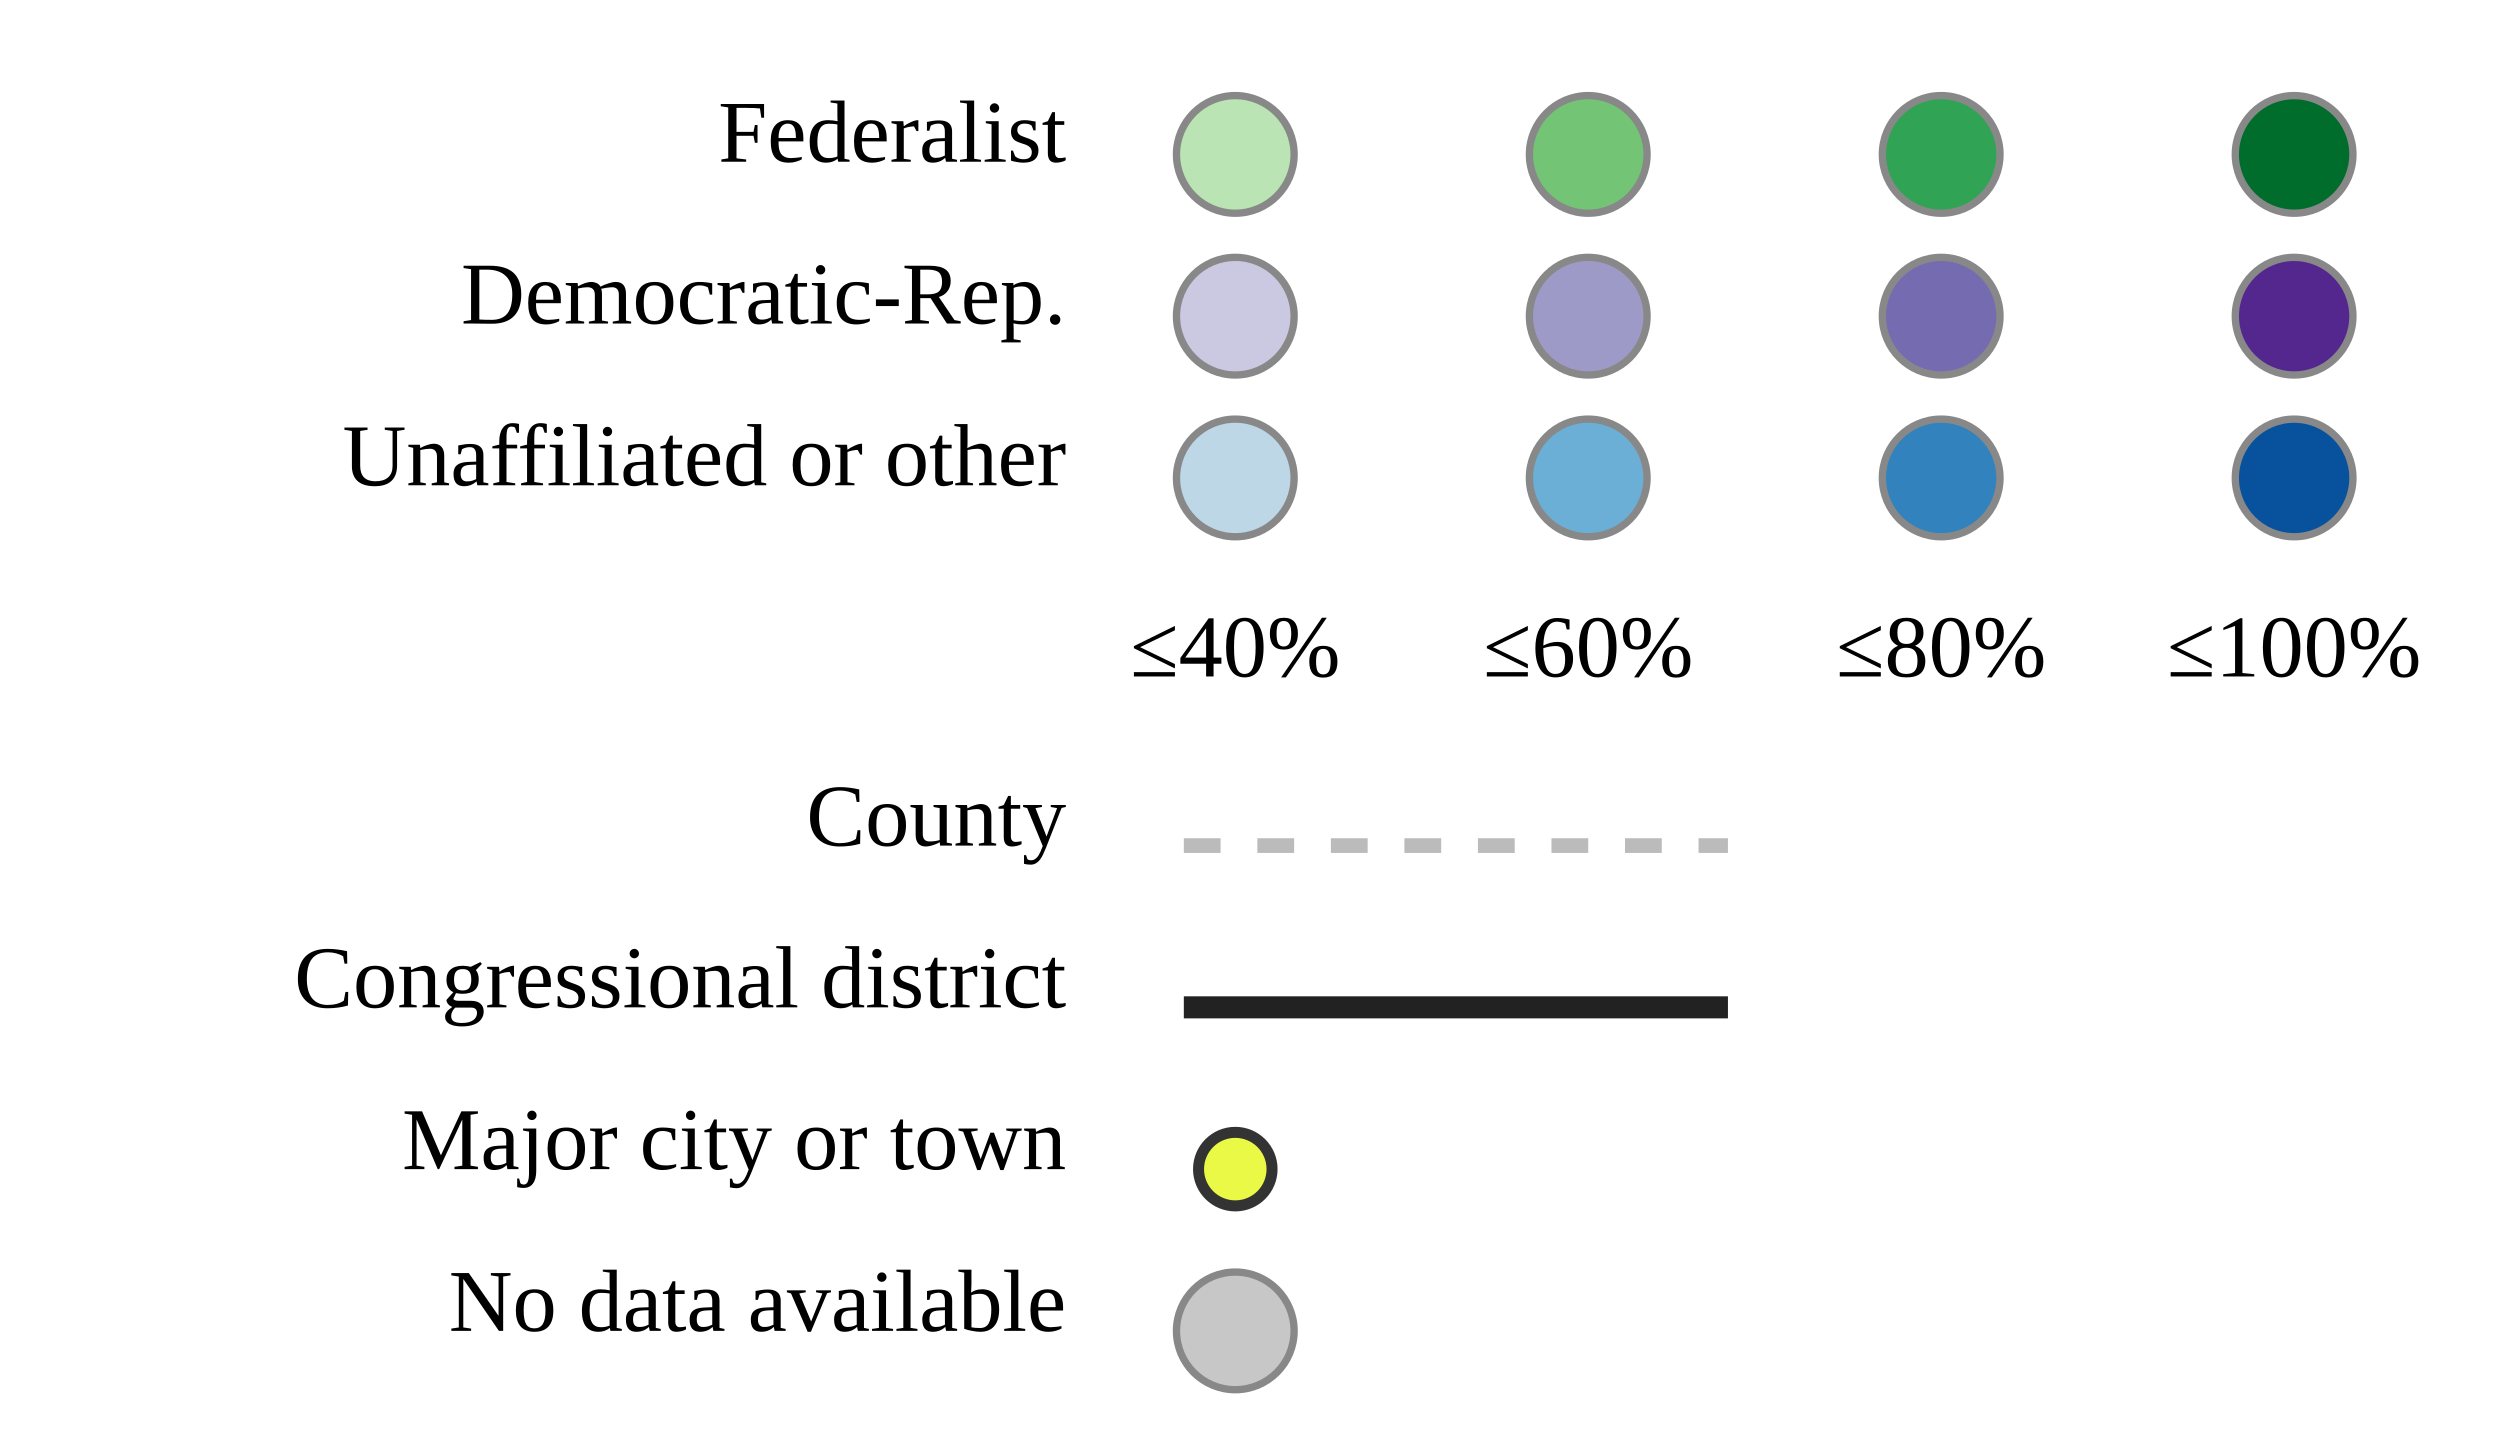
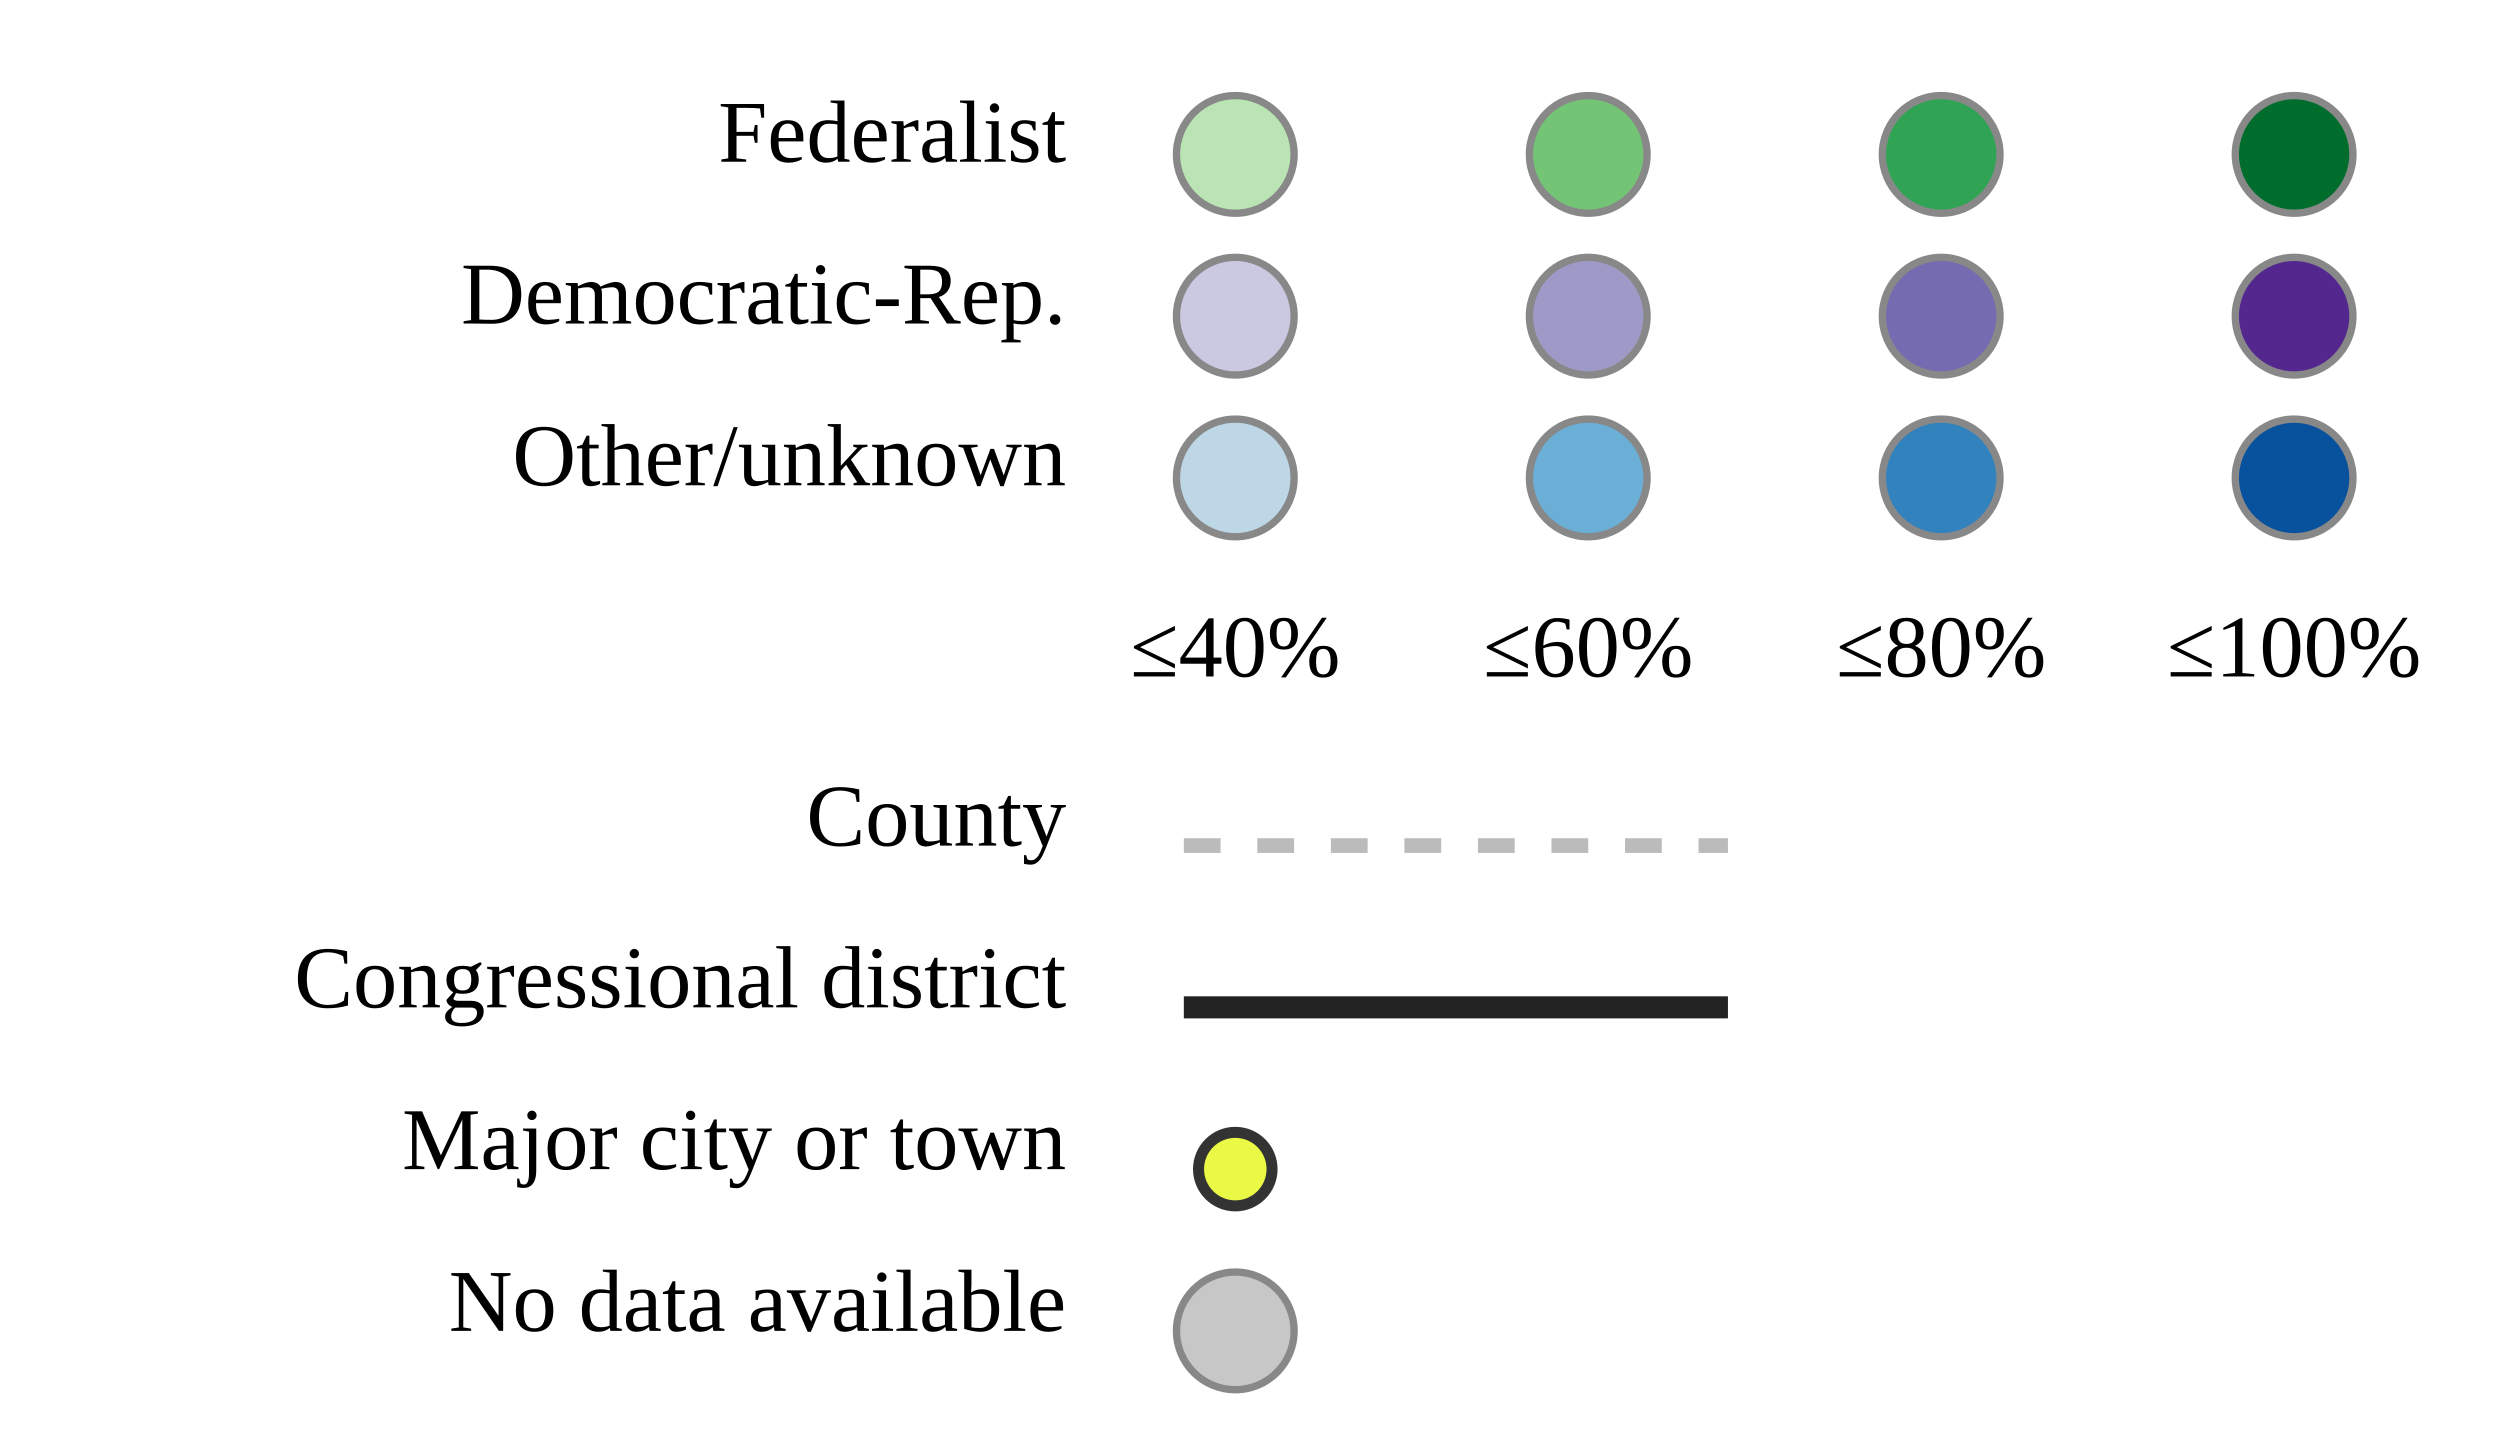
<svg xmlns="http://www.w3.org/2000/svg" id="legend" width="340px" height="197" version="1.1" style="height:197px;width:340px;perspective-origin:170px 98.5px;transform-origin:170px 98.5px;">
  <text text-anchor="end" alignment-baseline="middle" x="145" y="22" style="display:block;height:auto;overflow-x:visible;overflow-y:visible;white-space:nowrap;width:auto;perspective-origin:110.328px 0px;transform-origin:0px 0px;alignment-baseline:middle;text-anchor:end;">Federalist</text>
  <circle cx="168" cy="21" r="8" fill="#bae4b3" stroke="#888" style="height:auto;overflow-x:visible;overflow-y:visible;width:auto;perspective-origin:0px 0px;transform-origin:0px 0px;fill:rgb(186, 228, 179);stroke:rgb(136, 136, 136);cx:168px;cy:21px;r:8px;" />
  <circle cx="216" cy="21" r="8" fill="#74c476" stroke="#888" style="height:auto;overflow-x:visible;overflow-y:visible;width:auto;perspective-origin:0px 0px;transform-origin:0px 0px;fill:rgb(116, 196, 118);stroke:rgb(136, 136, 136);cx:216px;cy:21px;r:8px;" />
  <circle cx="264" cy="21" r="8" fill="#31a354" stroke="#888" style="height:auto;overflow-x:visible;overflow-y:visible;width:auto;perspective-origin:0px 0px;transform-origin:0px 0px;fill:rgb(49, 163, 84);stroke:rgb(136, 136, 136);cx:264px;cy:21px;r:8px;" />
  <circle cx="312" cy="21" r="8" fill="#006d2c" stroke="#888" style="height:auto;overflow-x:visible;overflow-y:visible;width:auto;perspective-origin:0px 0px;transform-origin:0px 0px;fill:rgb(0, 109, 44);stroke:rgb(136, 136, 136);cx:312px;cy:21px;r:8px;" />
  <text text-anchor="end" alignment-baseline="middle" x="145" y="44" style="display:block;height:auto;overflow-x:visible;overflow-y:visible;white-space:nowrap;width:auto;perspective-origin:105.453px 0px;transform-origin:0px 0px;alignment-baseline:middle;text-anchor:end;">Democratic-Rep.</text>
  <circle cx="168" cy="43" r="8" fill="#cbc9e2" stroke="#888" style="height:auto;overflow-x:visible;overflow-y:visible;width:auto;perspective-origin:0px 0px;transform-origin:0px 0px;fill:rgb(203, 201, 226);stroke:rgb(136, 136, 136);cx:168px;cy:43px;r:8px;" />
  <circle cx="216" cy="43" r="8" fill="#9e9ac8" stroke="#888" style="height:auto;overflow-x:visible;overflow-y:visible;width:auto;perspective-origin:0px 0px;transform-origin:0px 0px;fill:rgb(158, 154, 200);stroke:rgb(136, 136, 136);cx:216px;cy:43px;r:8px;" />
  <circle cx="264" cy="43" r="8" fill="#756bb1" stroke="#888" style="height:auto;overflow-x:visible;overflow-y:visible;width:auto;perspective-origin:0px 0px;transform-origin:0px 0px;fill:rgb(117, 107, 177);stroke:rgb(136, 136, 136);cx:264px;cy:43px;r:8px;" />
  <circle cx="312" cy="43" r="8" fill="#54278f" stroke="#888" style="height:auto;overflow-x:visible;overflow-y:visible;width:auto;perspective-origin:0px 0px;transform-origin:0px 0px;fill:rgb(84, 39, 143);stroke:rgb(136, 136, 136);cx:312px;cy:43px;r:8px;" />
-   <text text-anchor="end" alignment-baseline="middle" x="145" y="66" style="display:block;height:auto;overflow-x:visible;overflow-y:visible;white-space:nowrap;width:auto;perspective-origin:79.703px 0px;transform-origin:0px 0px;alignment-baseline:middle;text-anchor:end;">Unaffiliated or other</text>
+   <text text-anchor="end" alignment-baseline="middle" x="145" y="66" style="display:block;height:auto;overflow-x:visible;overflow-y:visible;white-space:nowrap;width:auto;perspective-origin:79.703px 0px;transform-origin:0px 0px;alignment-baseline:middle;text-anchor:end;">Other/unknown</text>
  <circle cx="168" cy="65" r="8" fill="#bdd7e7" stroke="#888" style="height:auto;overflow-x:visible;overflow-y:visible;width:auto;perspective-origin:0px 0px;transform-origin:0px 0px;fill:rgb(189, 215, 231);stroke:rgb(136, 136, 136);cx:168px;cy:65px;r:8px;" />
  <circle cx="216" cy="65" r="8" fill="#6baed6" stroke="#888" style="height:auto;overflow-x:visible;overflow-y:visible;width:auto;perspective-origin:0px 0px;transform-origin:0px 0px;fill:rgb(107, 174, 214);stroke:rgb(136, 136, 136);cx:216px;cy:65px;r:8px;" />
  <circle cx="264" cy="65" r="8" fill="#3182bd" stroke="#888" style="height:auto;overflow-x:visible;overflow-y:visible;width:auto;perspective-origin:0px 0px;transform-origin:0px 0px;fill:rgb(49, 130, 189);stroke:rgb(136, 136, 136);cx:264px;cy:65px;r:8px;" />
  <circle cx="312" cy="65" r="8" fill="#08519c" stroke="#888" style="height:auto;overflow-x:visible;overflow-y:visible;width:auto;perspective-origin:0px 0px;transform-origin:0px 0px;fill:rgb(8, 81, 156);stroke:rgb(136, 136, 136);cx:312px;cy:65px;r:8px;" />
  <text x="168" y="92" text-anchor="middle" style="display:block;height:auto;overflow-x:visible;overflow-y:visible;white-space:nowrap;width:auto;perspective-origin:167.984px 0px;transform-origin:0px 0px;text-anchor:middle;">≤40%</text>
  <text x="216" y="92" text-anchor="middle" style="display:block;height:auto;overflow-x:visible;overflow-y:visible;white-space:nowrap;width:auto;perspective-origin:215.984px 0px;transform-origin:0px 0px;text-anchor:middle;">≤60%</text>
  <text x="264" y="92" text-anchor="middle" style="display:block;height:auto;overflow-x:visible;overflow-y:visible;white-space:nowrap;width:auto;perspective-origin:263.984px 0px;transform-origin:0px 0px;text-anchor:middle;">≤80%</text>
  <text x="312" y="92" text-anchor="middle" style="display:block;height:auto;overflow-x:visible;overflow-y:visible;white-space:nowrap;width:auto;perspective-origin:311.984px 0px;transform-origin:0px 0px;text-anchor:middle;">≤100%</text>
  <line stroke-dasharray="5, 5" x1="161" x2="235" y1="115" y2="115" stroke="#bbb" stroke-width="2" style="height:auto;overflow-x:visible;overflow-y:visible;width:auto;perspective-origin:0px 0px;transform-origin:0px 0px;stroke:rgb(187, 187, 187);stroke-dasharray:5px, 5px;stroke-width:2px;" />
  <text alignment-baseline="middle" text-anchor="end" x="145" y="115" style="display:block;height:auto;overflow-x:visible;overflow-y:visible;white-space:nowrap;width:auto;perspective-origin:121.422px 0px;transform-origin:0px 0px;alignment-baseline:middle;text-anchor:end;">County</text>
  <line x1="161" x2="235" y1="137" y2="137" stroke="#222" stroke-width="3" style="height:auto;overflow-x:visible;overflow-y:visible;width:auto;perspective-origin:0px 0px;transform-origin:0px 0px;stroke:rgb(34, 34, 34);stroke-width:3px;" />
  <text alignment-baseline="middle" text-anchor="end" x="145" y="137" style="display:block;height:auto;overflow-x:visible;overflow-y:visible;white-space:nowrap;width:auto;perspective-origin:75.016px 0px;transform-origin:0px 0px;alignment-baseline:middle;text-anchor:end;">Congressional district</text>
  <circle cx="168" cy="159" r="5" fill="#eaf945" stroke="#333" stroke-width="1.5" style="height:auto;overflow-x:visible;overflow-y:visible;width:auto;perspective-origin:0px 0px;transform-origin:0px 0px;fill:rgb(234, 249, 69);stroke:rgb(51, 51, 51);stroke-width:1.5px;cx:168px;cy:159px;r:5px;" />
  <text alignment-baseline="middle" text-anchor="end" x="145" y="159" style="display:block;height:auto;overflow-x:visible;overflow-y:visible;white-space:nowrap;width:auto;perspective-origin:84.781px 0px;transform-origin:0px 0px;alignment-baseline:middle;text-anchor:end;">Major city or town</text>
  <circle cx="168" cy="181" r="8" fill="rgb(199, 199, 199)" stroke="#888" style="height:auto;overflow-x:visible;overflow-y:visible;width:auto;perspective-origin:0px 0px;transform-origin:0px 0px;fill:rgb(199, 199, 199);stroke:rgb(136, 136, 136);cx:168px;cy:181px;r:8px;" />
  <text alignment-baseline="middle" text-anchor="end" x="145" y="181" style="display:block;height:auto;overflow-x:visible;overflow-y:visible;white-space:nowrap;width:auto;perspective-origin:89.016px 0px;transform-origin:0px 0px;alignment-baseline:middle;text-anchor:end;">No data available</text>
</svg>
